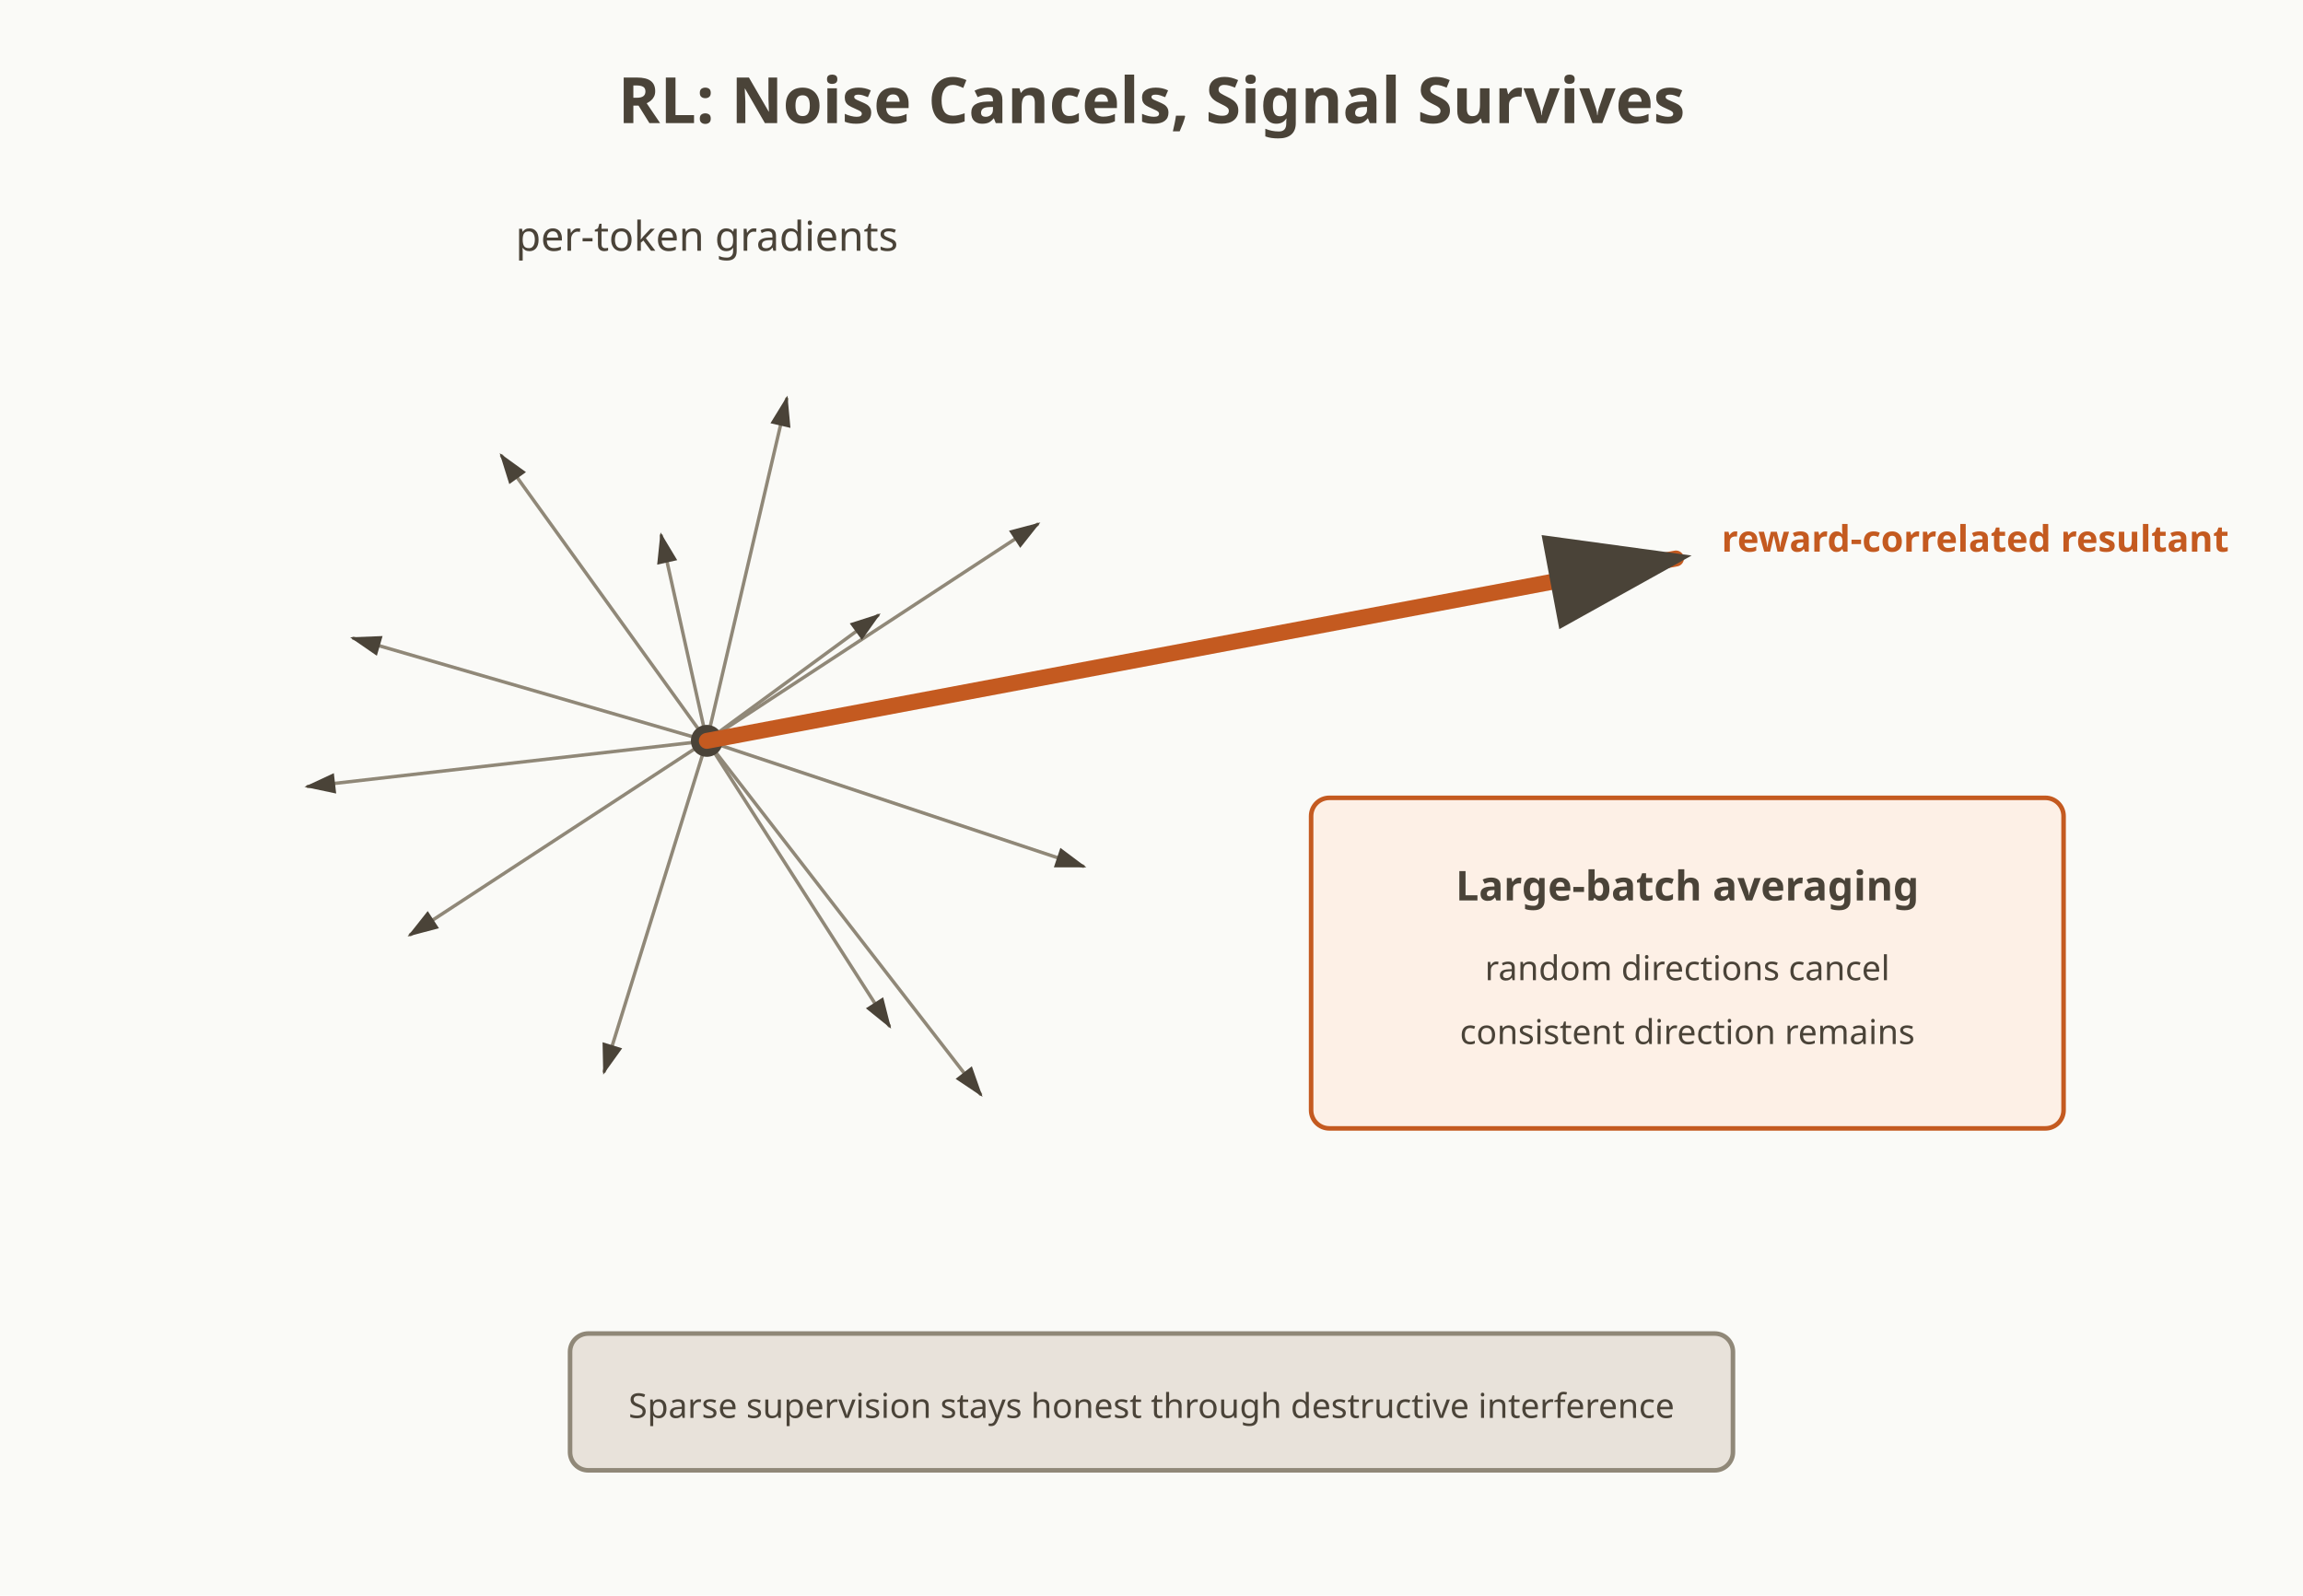
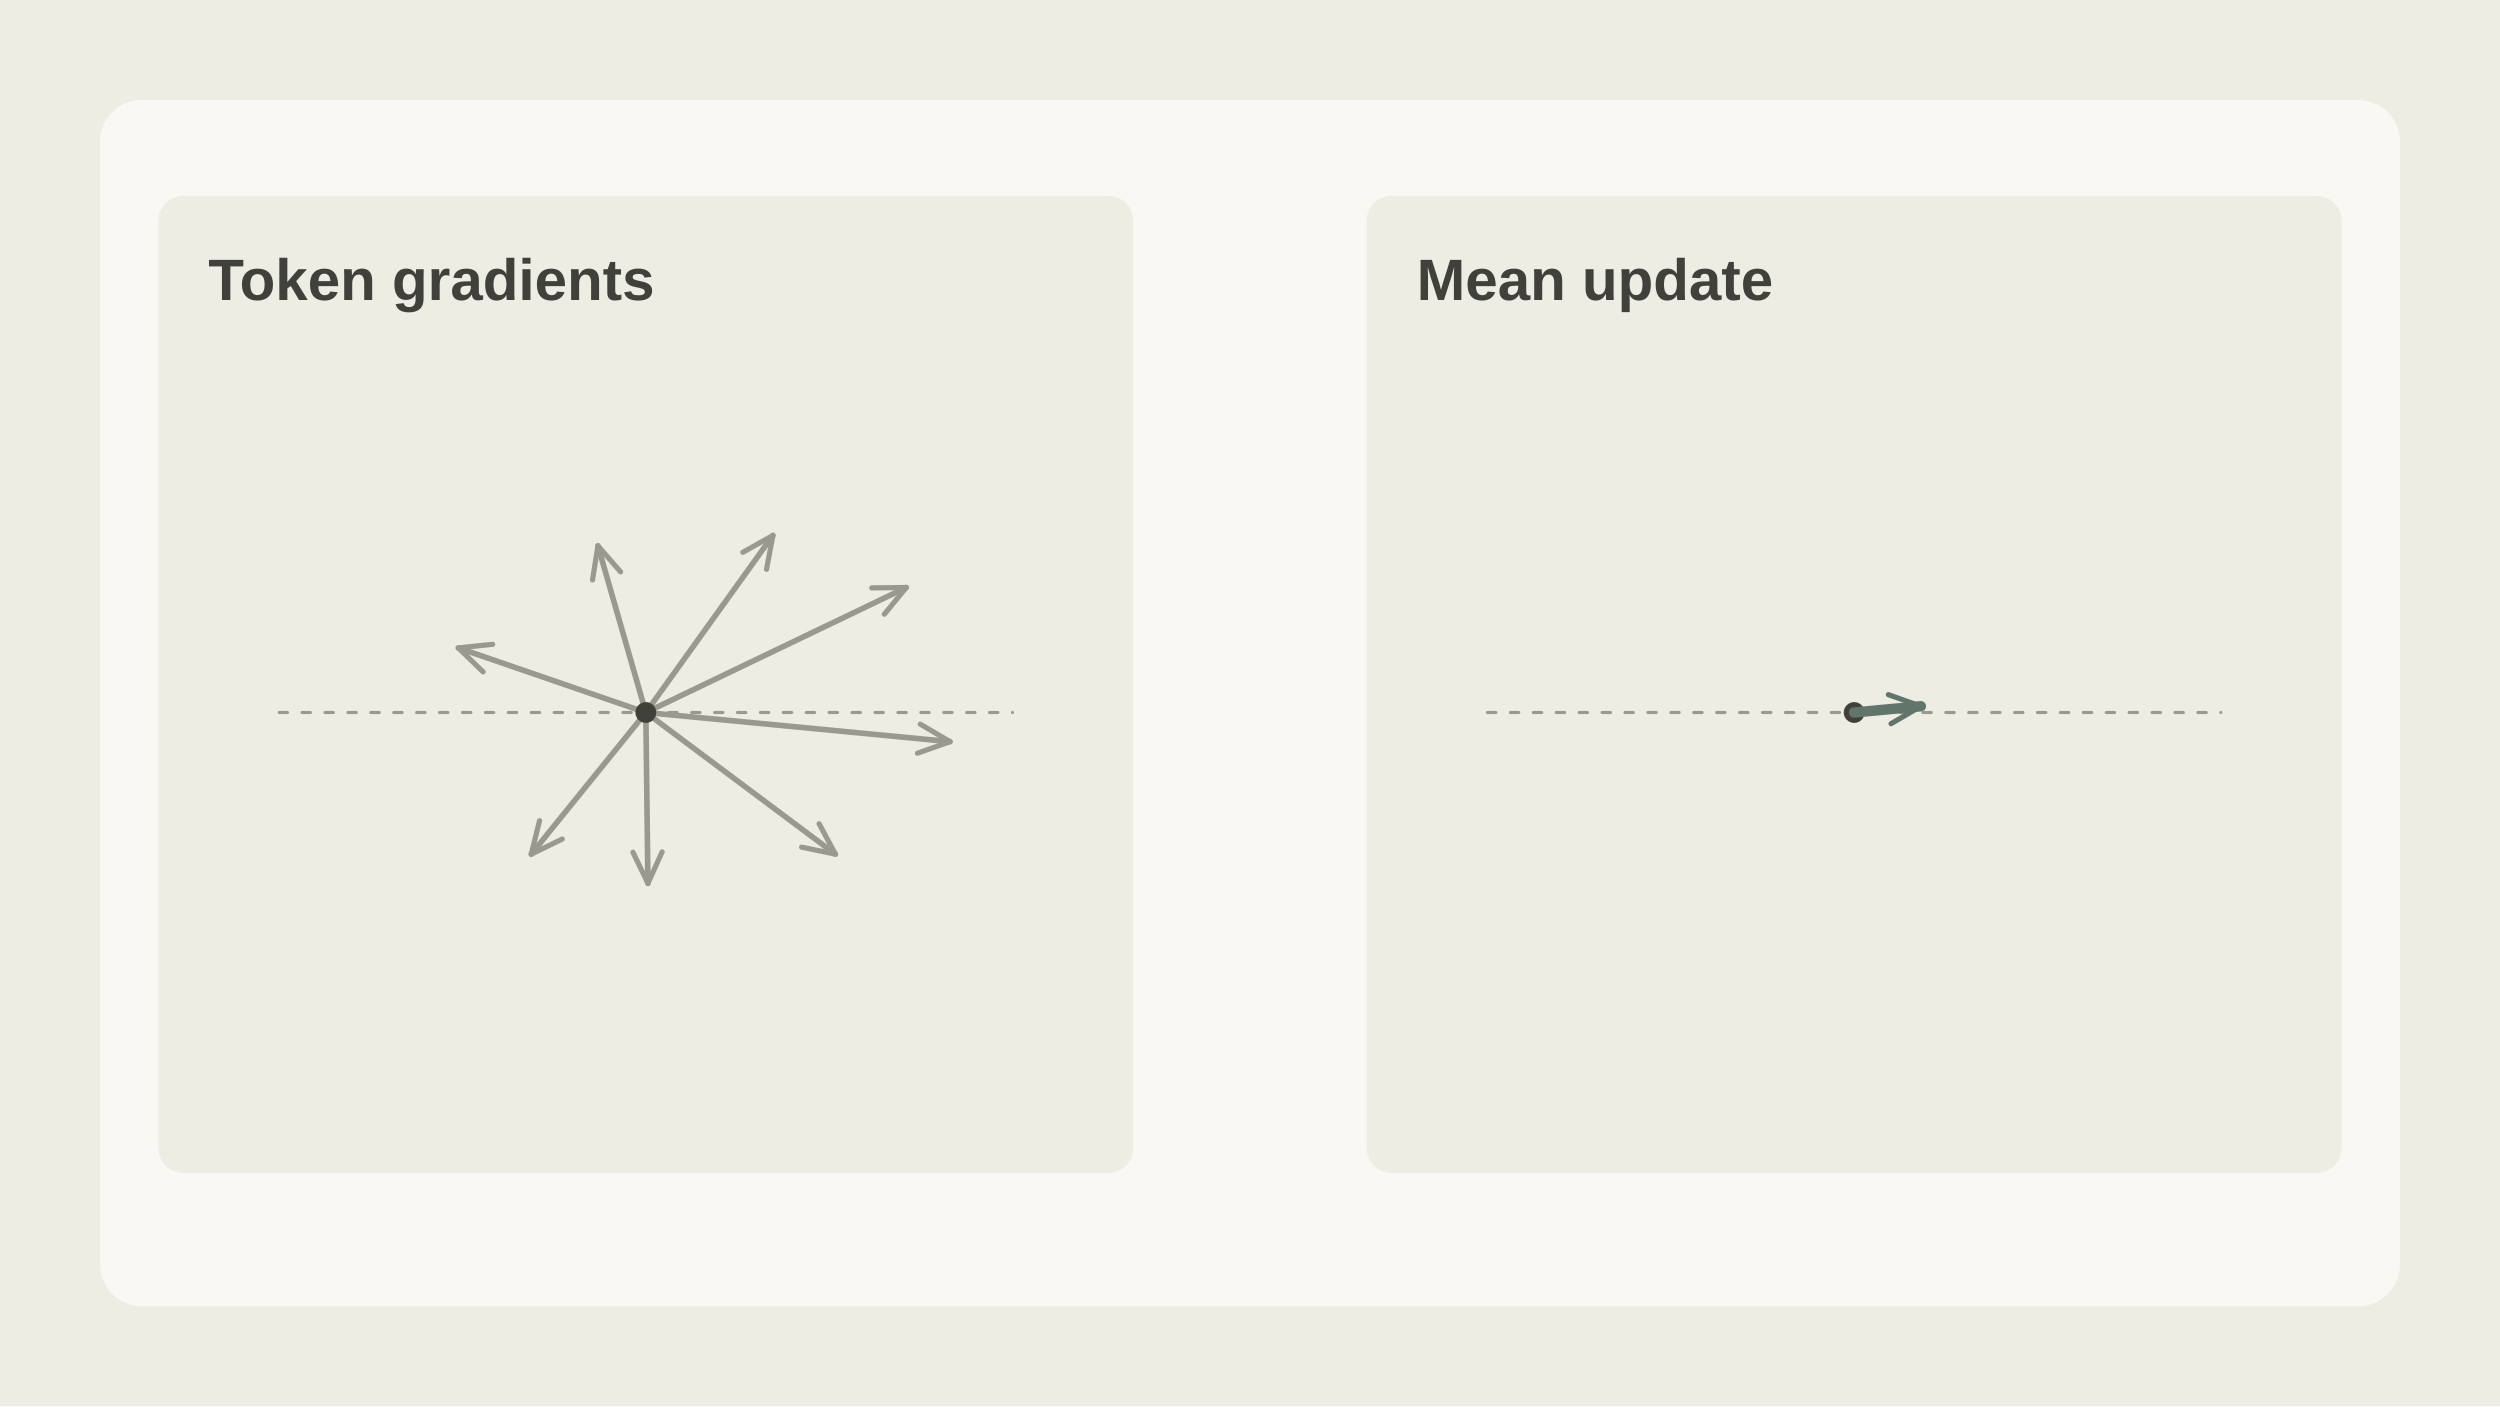
- <svg xmlns="http://www.w3.org/2000/svg" viewBox="0 0 1010 700" width="1010" height="700">
+ <svg xmlns="http://www.w3.org/2000/svg" width="1200" height="675" viewBox="0 0 1200 675" role="img" aria-labelledby="title description">
  <defs>
-     <marker id="arrow" markerWidth="10" markerHeight="10" refX="8" refY="3" orient="auto">
-       <path d="M0,0 L0,6 L9,3 z" fill="#4A4338" />
+     <marker id="warm-arrow" markerWidth="19" markerHeight="18" refX="17" refY="9" orient="auto" markerUnits="userSpaceOnUse">
+       <path d="M2 2 L17 9 L2 16" fill="none" stroke="#99998F" stroke-width="2.5" stroke-linecap="round" stroke-linejoin="round" />
+     </marker>
+     <marker id="accent-arrow" markerWidth="19" markerHeight="18" refX="17" refY="9" orient="auto" markerUnits="userSpaceOnUse">
+       <path d="M2 2 L17 9 L2 16" fill="none" stroke="#62756A" stroke-width="2.5" stroke-linecap="round" stroke-linejoin="round" />
    </marker>
  </defs>
-   <rect width="1010" height="700" fill="#FAFAF7" />
-   <text x="505" y="54" text-anchor="middle" font-family="Virgil, Segoe UI, sans-serif" font-size="28" font-weight="600" fill="#4A4338">RL: Noise Cancels, Signal Survives</text>
-   <text x="310" y="110" text-anchor="middle" font-family="Virgil, Segoe UI, sans-serif" font-size="18" font-weight="400" fill="#4A4338">per-token gradients</text>
-   <line x1="310" y1="325" x2="155" y2="280" stroke="#908878" stroke-width="1.5" stroke-linecap="round" marker-end="url(#arrow)" />
-   <line x1="310" y1="325" x2="180" y2="410" stroke="#908878" stroke-width="1.5" stroke-linecap="round" marker-end="url(#arrow)" />
-   <line x1="310" y1="325" x2="220" y2="200" stroke="#908878" stroke-width="1.5" stroke-linecap="round" marker-end="url(#arrow)" />
-   <line x1="310" y1="325" x2="265" y2="470" stroke="#908878" stroke-width="1.5" stroke-linecap="round" marker-end="url(#arrow)" />
-   <line x1="310" y1="325" x2="345" y2="175" stroke="#908878" stroke-width="1.5" stroke-linecap="round" marker-end="url(#arrow)" />
-   <line x1="310" y1="325" x2="390" y2="450" stroke="#908878" stroke-width="1.5" stroke-linecap="round" marker-end="url(#arrow)" />
-   <line x1="310" y1="325" x2="455" y2="230" stroke="#908878" stroke-width="1.5" stroke-linecap="round" marker-end="url(#arrow)" />
-   <line x1="310" y1="325" x2="475" y2="380" stroke="#908878" stroke-width="1.5" stroke-linecap="round" marker-end="url(#arrow)" />
-   <line x1="310" y1="325" x2="135" y2="345" stroke="#908878" stroke-width="1.5" stroke-linecap="round" marker-end="url(#arrow)" />
-   <line x1="310" y1="325" x2="430" y2="480" stroke="#908878" stroke-width="1.5" stroke-linecap="round" marker-end="url(#arrow)" />
-   <line x1="310" y1="325" x2="290" y2="235" stroke="#908878" stroke-width="1.5" stroke-linecap="round" marker-end="url(#arrow)" />
-   <line x1="310" y1="325" x2="385" y2="270" stroke="#908878" stroke-width="1.5" stroke-linecap="round" marker-end="url(#arrow)" />
-   <circle cx="310" cy="325" r="7" fill="#4A4338" />
-   <line x1="310" y1="325" x2="735" y2="245" stroke="#C45A20" stroke-width="7" stroke-linecap="round" marker-end="url(#arrow)" />
-   <text x="755" y="242" text-anchor="start" font-family="Virgil, Segoe UI, sans-serif" font-size="16" font-weight="600" fill="#C45A20">reward-correlated resultant</text>
-   <rect x="575" y="350" width="330" height="145" rx="8" fill="#FDF0E6" stroke="#C45A20" stroke-width="2" />
-   <text x="740" y="395" text-anchor="middle" font-family="Virgil, Segoe UI, sans-serif" font-size="18" font-weight="600" fill="#4A4338">Large-batch averaging</text>
-   <text x="740" y="430" text-anchor="middle" font-family="Virgil, Segoe UI, sans-serif" font-size="15" font-weight="400" fill="#4A4338">random directions cancel</text>
-   <text x="740" y="458" text-anchor="middle" font-family="Virgil, Segoe UI, sans-serif" font-size="15" font-weight="400" fill="#4A4338">consistent direction remains</text>
-   <rect x="250" y="585" width="510" height="60" rx="8" fill="#E8E2DA" stroke="#908878" stroke-width="2" />
-   <text x="505" y="622" text-anchor="middle" font-family="Virgil, Segoe UI, sans-serif" font-size="15" font-weight="400" fill="#4A4338">Sparse supervision stays honest through destructive interference</text>
+   <rect x="0" y="0" width="1200" height="675" fill="#EEEDE4" stroke="none" stroke-width="2" rx="0" />
+   <rect x="48" y="48" width="1104" height="579" fill="#F9F8F3" stroke="none" stroke-width="2" rx="20" />
+   <rect x="76" y="94" width="468" height="469" fill="#EDEDE4" stroke="none" stroke-width="2" rx="12" />
+   <text x="100" y="144" font-family="Segoe UI, Arial, sans-serif" font-size="28" font-weight="600" fill="#41413B" text-anchor="start">Token gradients</text>
+   <rect x="656" y="94" width="468" height="469" fill="#EDEDE4" stroke="none" stroke-width="2" rx="12" />
+   <text x="680" y="144" font-family="Segoe UI, Arial, sans-serif" font-size="28" font-weight="600" fill="#41413B" text-anchor="start">Mean update</text>
+   <line x1="134" y1="342" x2="486" y2="342" stroke="#99998F" stroke-width="1.5" stroke-linecap="round" stroke-dasharray="4 7" />
+   <line x1="714" y1="342" x2="1066" y2="342" stroke="#99998F" stroke-width="1.5" stroke-linecap="round" stroke-dasharray="4 7" />
+   <polyline points="310,342 220,311" fill="none" stroke="#99998F" stroke-width="2.7" stroke-linecap="round" stroke-linejoin="round" marker-end="url(#warm-arrow)" />
+   <polyline points="310,342 255,410" fill="none" stroke="#99998F" stroke-width="2.7" stroke-linecap="round" stroke-linejoin="round" marker-end="url(#warm-arrow)" />
+   <polyline points="310,342 287,262" fill="none" stroke="#99998F" stroke-width="2.7" stroke-linecap="round" stroke-linejoin="round" marker-end="url(#warm-arrow)" />
+   <polyline points="310,342 311,424" fill="none" stroke="#99998F" stroke-width="2.7" stroke-linecap="round" stroke-linejoin="round" marker-end="url(#warm-arrow)" />
+   <polyline points="310,342 371,257" fill="none" stroke="#99998F" stroke-width="2.7" stroke-linecap="round" stroke-linejoin="round" marker-end="url(#warm-arrow)" />
+   <polyline points="310,342 401,410" fill="none" stroke="#99998F" stroke-width="2.7" stroke-linecap="round" stroke-linejoin="round" marker-end="url(#warm-arrow)" />
+   <polyline points="310,342 435,282" fill="none" stroke="#99998F" stroke-width="2.7" stroke-linecap="round" stroke-linejoin="round" marker-end="url(#warm-arrow)" />
+   <polyline points="310,342 456,356" fill="none" stroke="#99998F" stroke-width="2.7" stroke-linecap="round" stroke-linejoin="round" marker-end="url(#warm-arrow)" />
+   <circle cx="310" cy="342" r="5" fill="#41413B" stroke="none" stroke-width="2" />
+   <circle cx="890" cy="342" r="5" fill="#41413B" stroke="none" stroke-width="2" />
+   <polyline points="890,342 922,339" fill="none" stroke="#62756A" stroke-width="5" stroke-linecap="round" stroke-linejoin="round" marker-end="url(#accent-arrow)" />
</svg>
